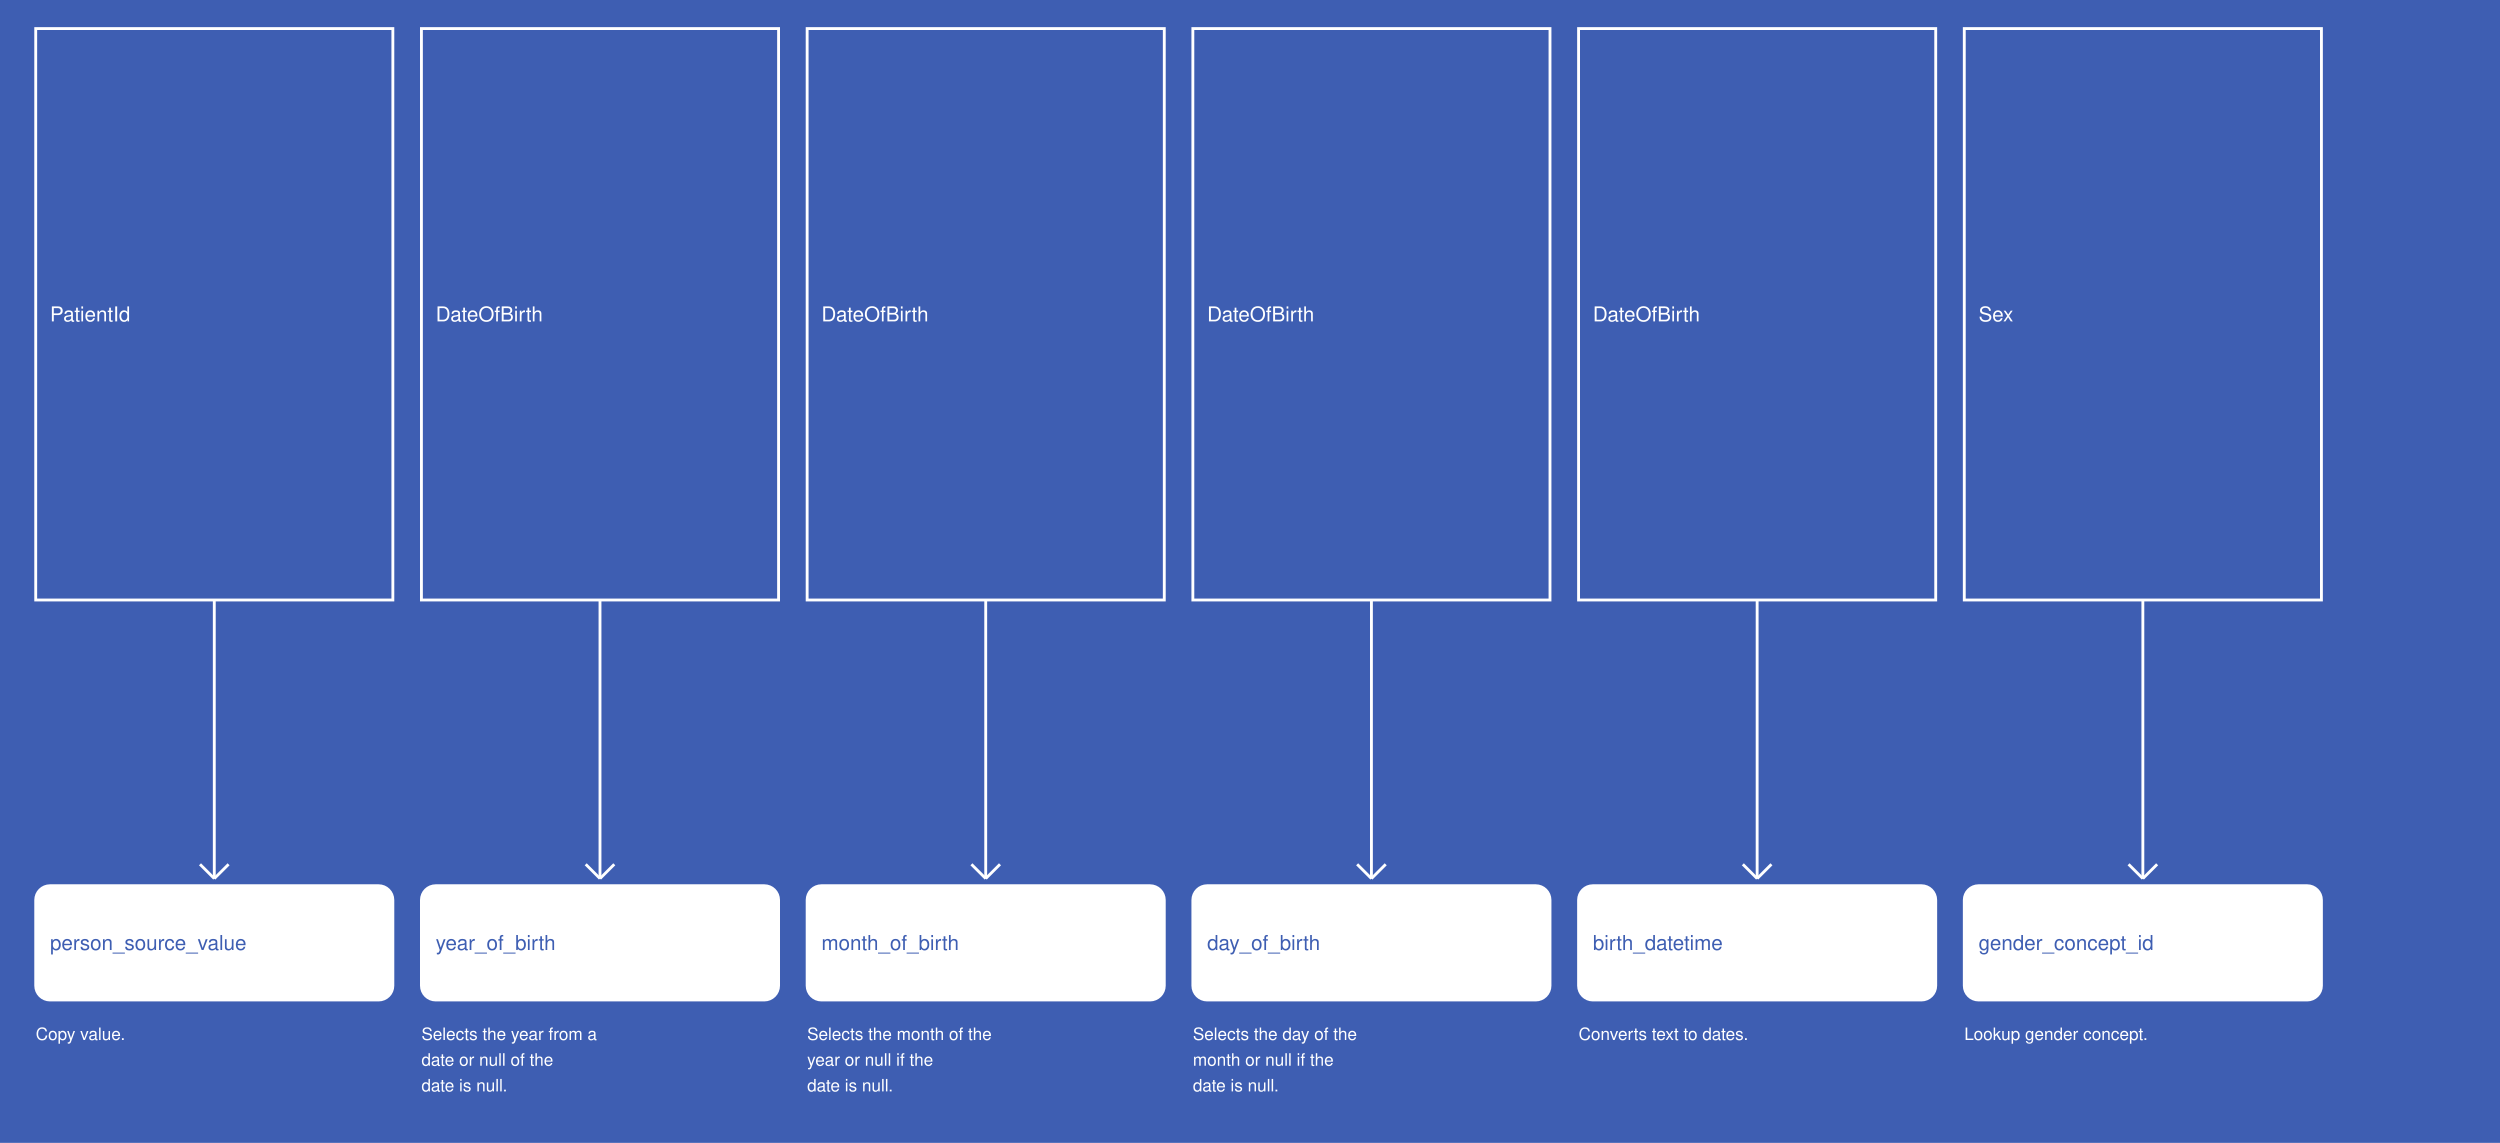
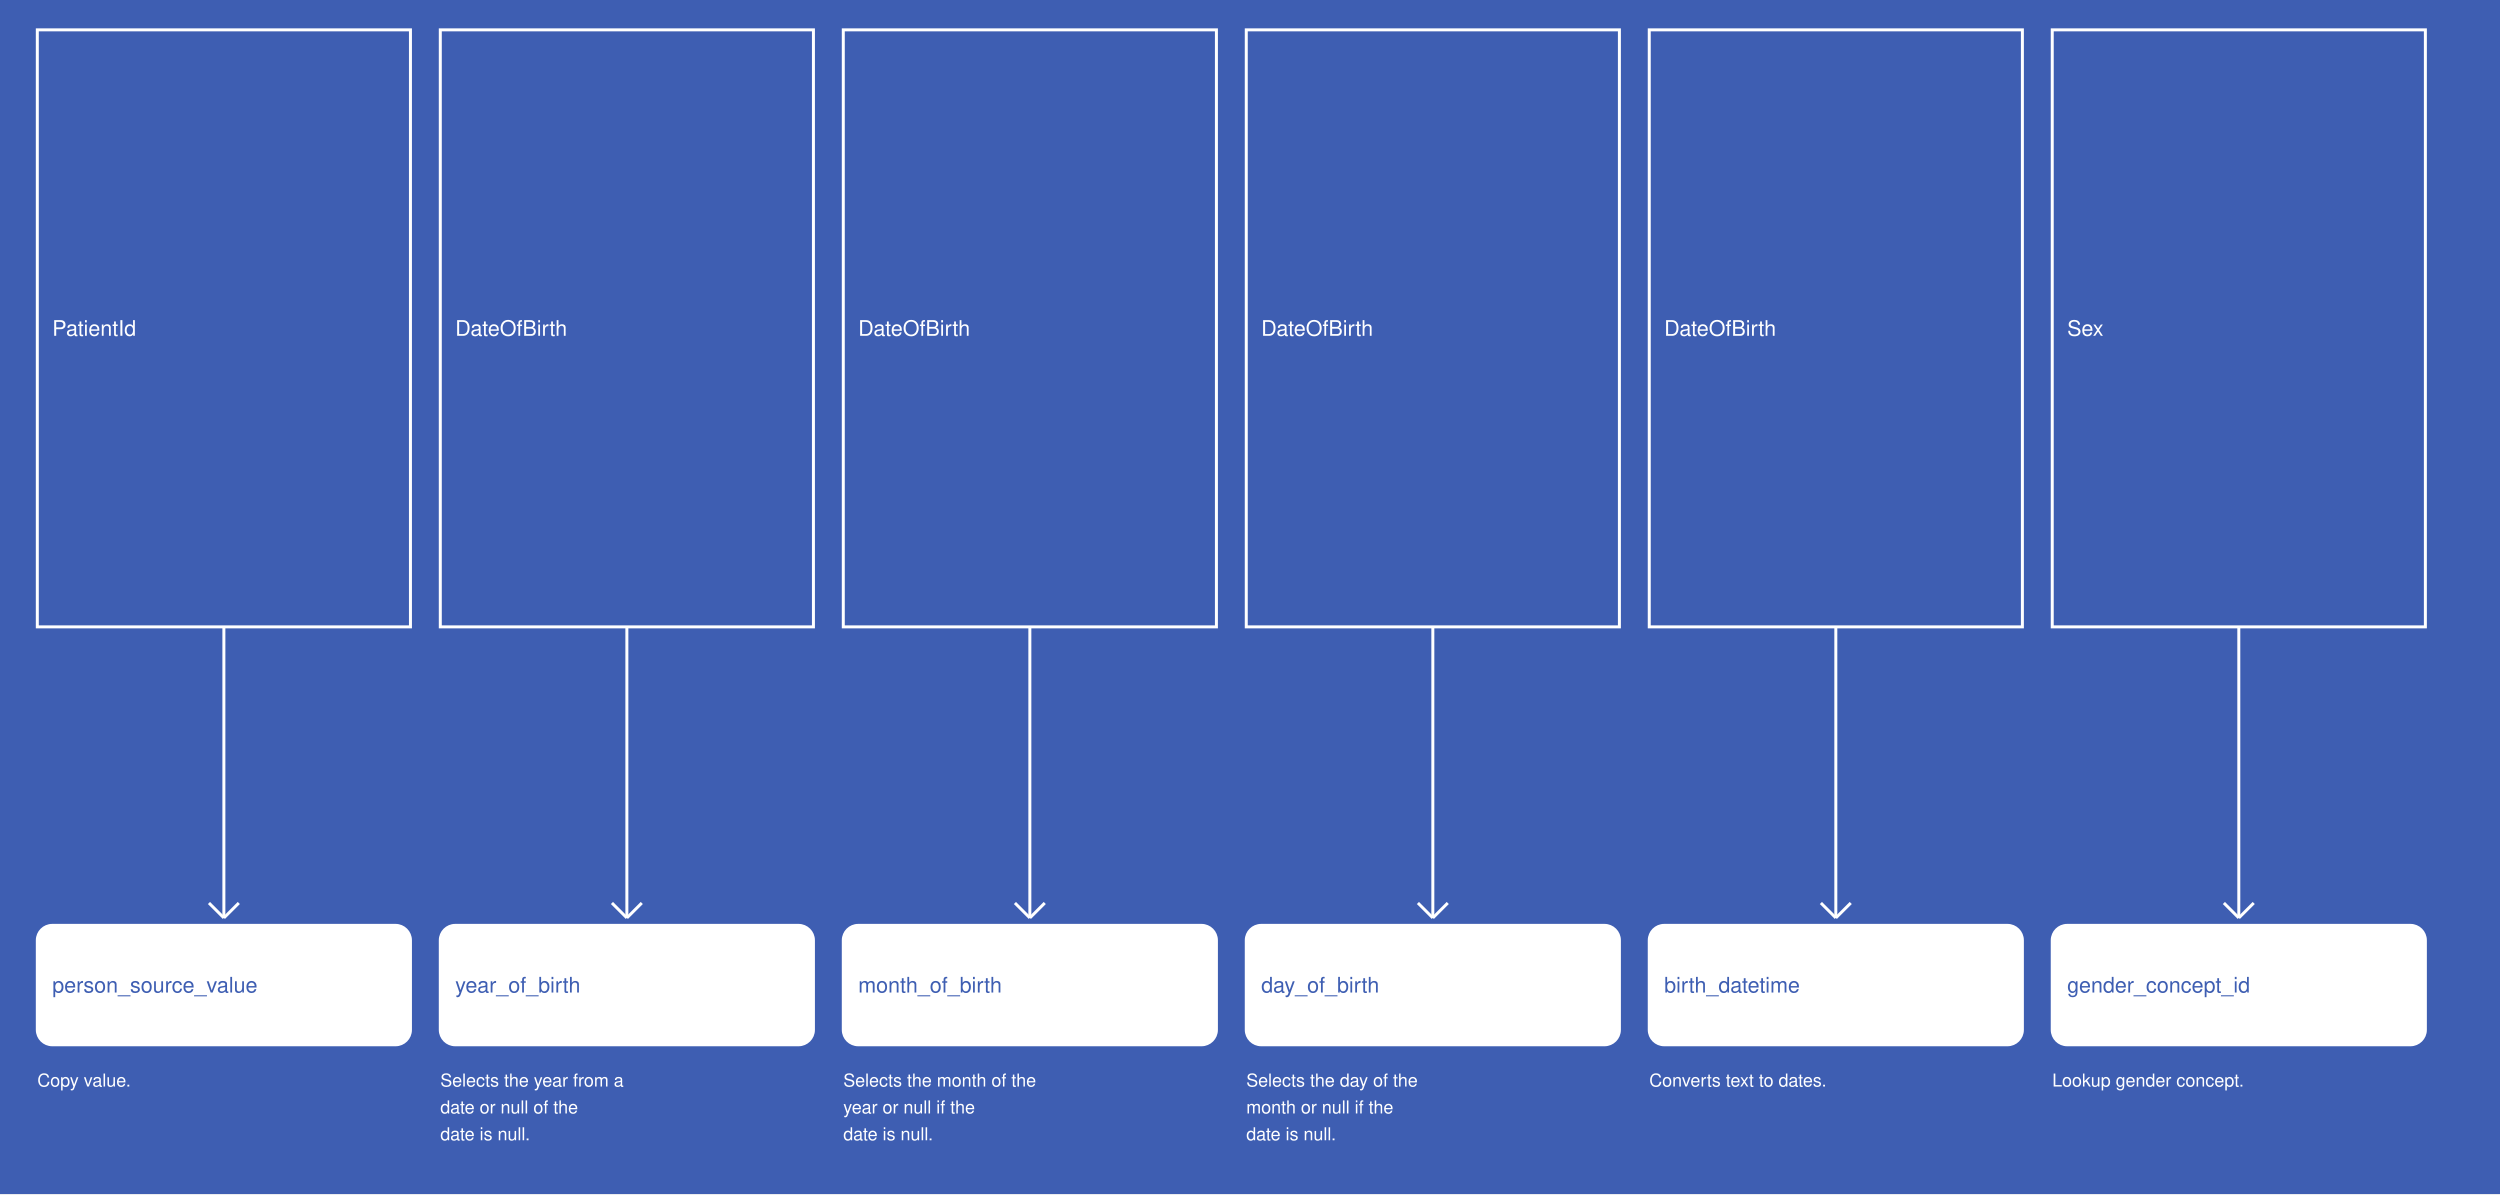
- <svg xmlns="http://www.w3.org/2000/svg" width="1750" height="800">
+ <svg xmlns="http://www.w3.org/2000/svg" width="1675" height="800">
  <rect width="100%" height="100%" fill="#3E5EB2" />
  <g>
    <rect x="25" y="20" width="250" height="400" fill="#3E5EB2" stroke="white" stroke-width="2" />
    <text x="35" y="225" fill="white" font-family="Helvetica" font-size="1.2em" text-anchor="start">PatientId</text>
  </g>
  <g>
    <line x1="150" y1="420" x2="150" y2="615" stroke="white" stroke-width="2" />
    <line x1="140" y1="605" x2="150" y2="615" stroke="white" stroke-width="2" />
    <line x1="160" y1="605" x2="150" y2="615" stroke="white" stroke-width="2" />
    <text x="25" y="728" fill="white" font-size="1em" font-family="Helvetica">Copy value.</text>
  </g>
  <g>
    <rect x="25" y="620" width="250" height="80" fill="white" stroke="white" stroke-width="2" rx="10" />
    <text x="35" y="665" fill="#3E5EB2" font-family="Helvetica" font-size="1.2em" text-anchor="start">person_source_value</text>
  </g>
  <g>
    <rect x="295" y="20" width="250" height="400" fill="#3E5EB2" stroke="white" stroke-width="2" />
    <text x="305" y="225" fill="white" font-family="Helvetica" font-size="1.2em" text-anchor="start">DateOfBirth</text>
  </g>
  <g>
    <line x1="420" y1="420" x2="420" y2="615" stroke="white" stroke-width="2" />
    <line x1="410" y1="605" x2="420" y2="615" stroke="white" stroke-width="2" />
    <line x1="430" y1="605" x2="420" y2="615" stroke="white" stroke-width="2" />
    <text x="295" y="728" fill="white" font-size="1em" font-family="Helvetica">Selects the year from a</text>
    <text x="295" y="746" fill="white" font-size="1em" font-family="Helvetica">date or null of the</text>
    <text x="295" y="764" fill="white" font-size="1em" font-family="Helvetica">date is null.</text>
  </g>
  <g>
    <rect x="295" y="620" width="250" height="80" fill="white" stroke="white" stroke-width="2" rx="10" />
    <text x="305" y="665" fill="#3E5EB2" font-family="Helvetica" font-size="1.2em" text-anchor="start">year_of_birth</text>
  </g>
  <g>
    <rect x="565" y="20" width="250" height="400" fill="#3E5EB2" stroke="white" stroke-width="2" />
    <text x="575" y="225" fill="white" font-family="Helvetica" font-size="1.2em" text-anchor="start">DateOfBirth</text>
  </g>
  <g>
    <line x1="690" y1="420" x2="690" y2="615" stroke="white" stroke-width="2" />
    <line x1="680" y1="605" x2="690" y2="615" stroke="white" stroke-width="2" />
    <line x1="700" y1="605" x2="690" y2="615" stroke="white" stroke-width="2" />
    <text x="565" y="728" fill="white" font-size="1em" font-family="Helvetica">Selects the month of the</text>
    <text x="565" y="746" fill="white" font-size="1em" font-family="Helvetica">year or null if the</text>
    <text x="565" y="764" fill="white" font-size="1em" font-family="Helvetica">date is null.</text>
  </g>
  <g>
    <rect x="565" y="620" width="250" height="80" fill="white" stroke="white" stroke-width="2" rx="10" />
    <text x="575" y="665" fill="#3E5EB2" font-family="Helvetica" font-size="1.2em" text-anchor="start">month_of_birth</text>
  </g>
  <g>
    <rect x="835" y="20" width="250" height="400" fill="#3E5EB2" stroke="white" stroke-width="2" />
    <text x="845" y="225" fill="white" font-family="Helvetica" font-size="1.2em" text-anchor="start">DateOfBirth</text>
  </g>
  <g>
    <line x1="960" y1="420" x2="960" y2="615" stroke="white" stroke-width="2" />
    <line x1="950" y1="605" x2="960" y2="615" stroke="white" stroke-width="2" />
    <line x1="970" y1="605" x2="960" y2="615" stroke="white" stroke-width="2" />
    <text x="835" y="728" fill="white" font-size="1em" font-family="Helvetica">Selects the day of the</text>
    <text x="835" y="746" fill="white" font-size="1em" font-family="Helvetica">month or null if the</text>
    <text x="835" y="764" fill="white" font-size="1em" font-family="Helvetica">date is null.</text>
  </g>
  <g>
    <rect x="835" y="620" width="250" height="80" fill="white" stroke="white" stroke-width="2" rx="10" />
    <text x="845" y="665" fill="#3E5EB2" font-family="Helvetica" font-size="1.2em" text-anchor="start">day_of_birth</text>
  </g>
  <g>
    <rect x="1105" y="20" width="250" height="400" fill="#3E5EB2" stroke="white" stroke-width="2" />
    <text x="1115" y="225" fill="white" font-family="Helvetica" font-size="1.2em" text-anchor="start">DateOfBirth</text>
  </g>
  <g>
    <line x1="1230" y1="420" x2="1230" y2="615" stroke="white" stroke-width="2" />
    <line x1="1220" y1="605" x2="1230" y2="615" stroke="white" stroke-width="2" />
    <line x1="1240" y1="605" x2="1230" y2="615" stroke="white" stroke-width="2" />
    <text x="1105" y="728" fill="white" font-size="1em" font-family="Helvetica">Converts text to dates.</text>
  </g>
  <g>
    <rect x="1105" y="620" width="250" height="80" fill="white" stroke="white" stroke-width="2" rx="10" />
    <text x="1115" y="665" fill="#3E5EB2" font-family="Helvetica" font-size="1.2em" text-anchor="start">birth_datetime</text>
  </g>
  <g>
    <rect x="1375" y="20" width="250" height="400" fill="#3E5EB2" stroke="white" stroke-width="2" />
    <text x="1385" y="225" fill="white" font-family="Helvetica" font-size="1.2em" text-anchor="start">Sex</text>
  </g>
  <g>
    <line x1="1500" y1="420" x2="1500" y2="615" stroke="white" stroke-width="2" />
    <line x1="1490" y1="605" x2="1500" y2="615" stroke="white" stroke-width="2" />
    <line x1="1510" y1="605" x2="1500" y2="615" stroke="white" stroke-width="2" />
    <text x="1375" y="728" fill="white" font-size="1em" font-family="Helvetica">Lookup gender concept.</text>
  </g>
  <g>
    <rect x="1375" y="620" width="250" height="80" fill="white" stroke="white" stroke-width="2" rx="10" />
    <text x="1385" y="665" fill="#3E5EB2" font-family="Helvetica" font-size="1.2em" text-anchor="start">gender_concept_id</text>
  </g>
</svg>
